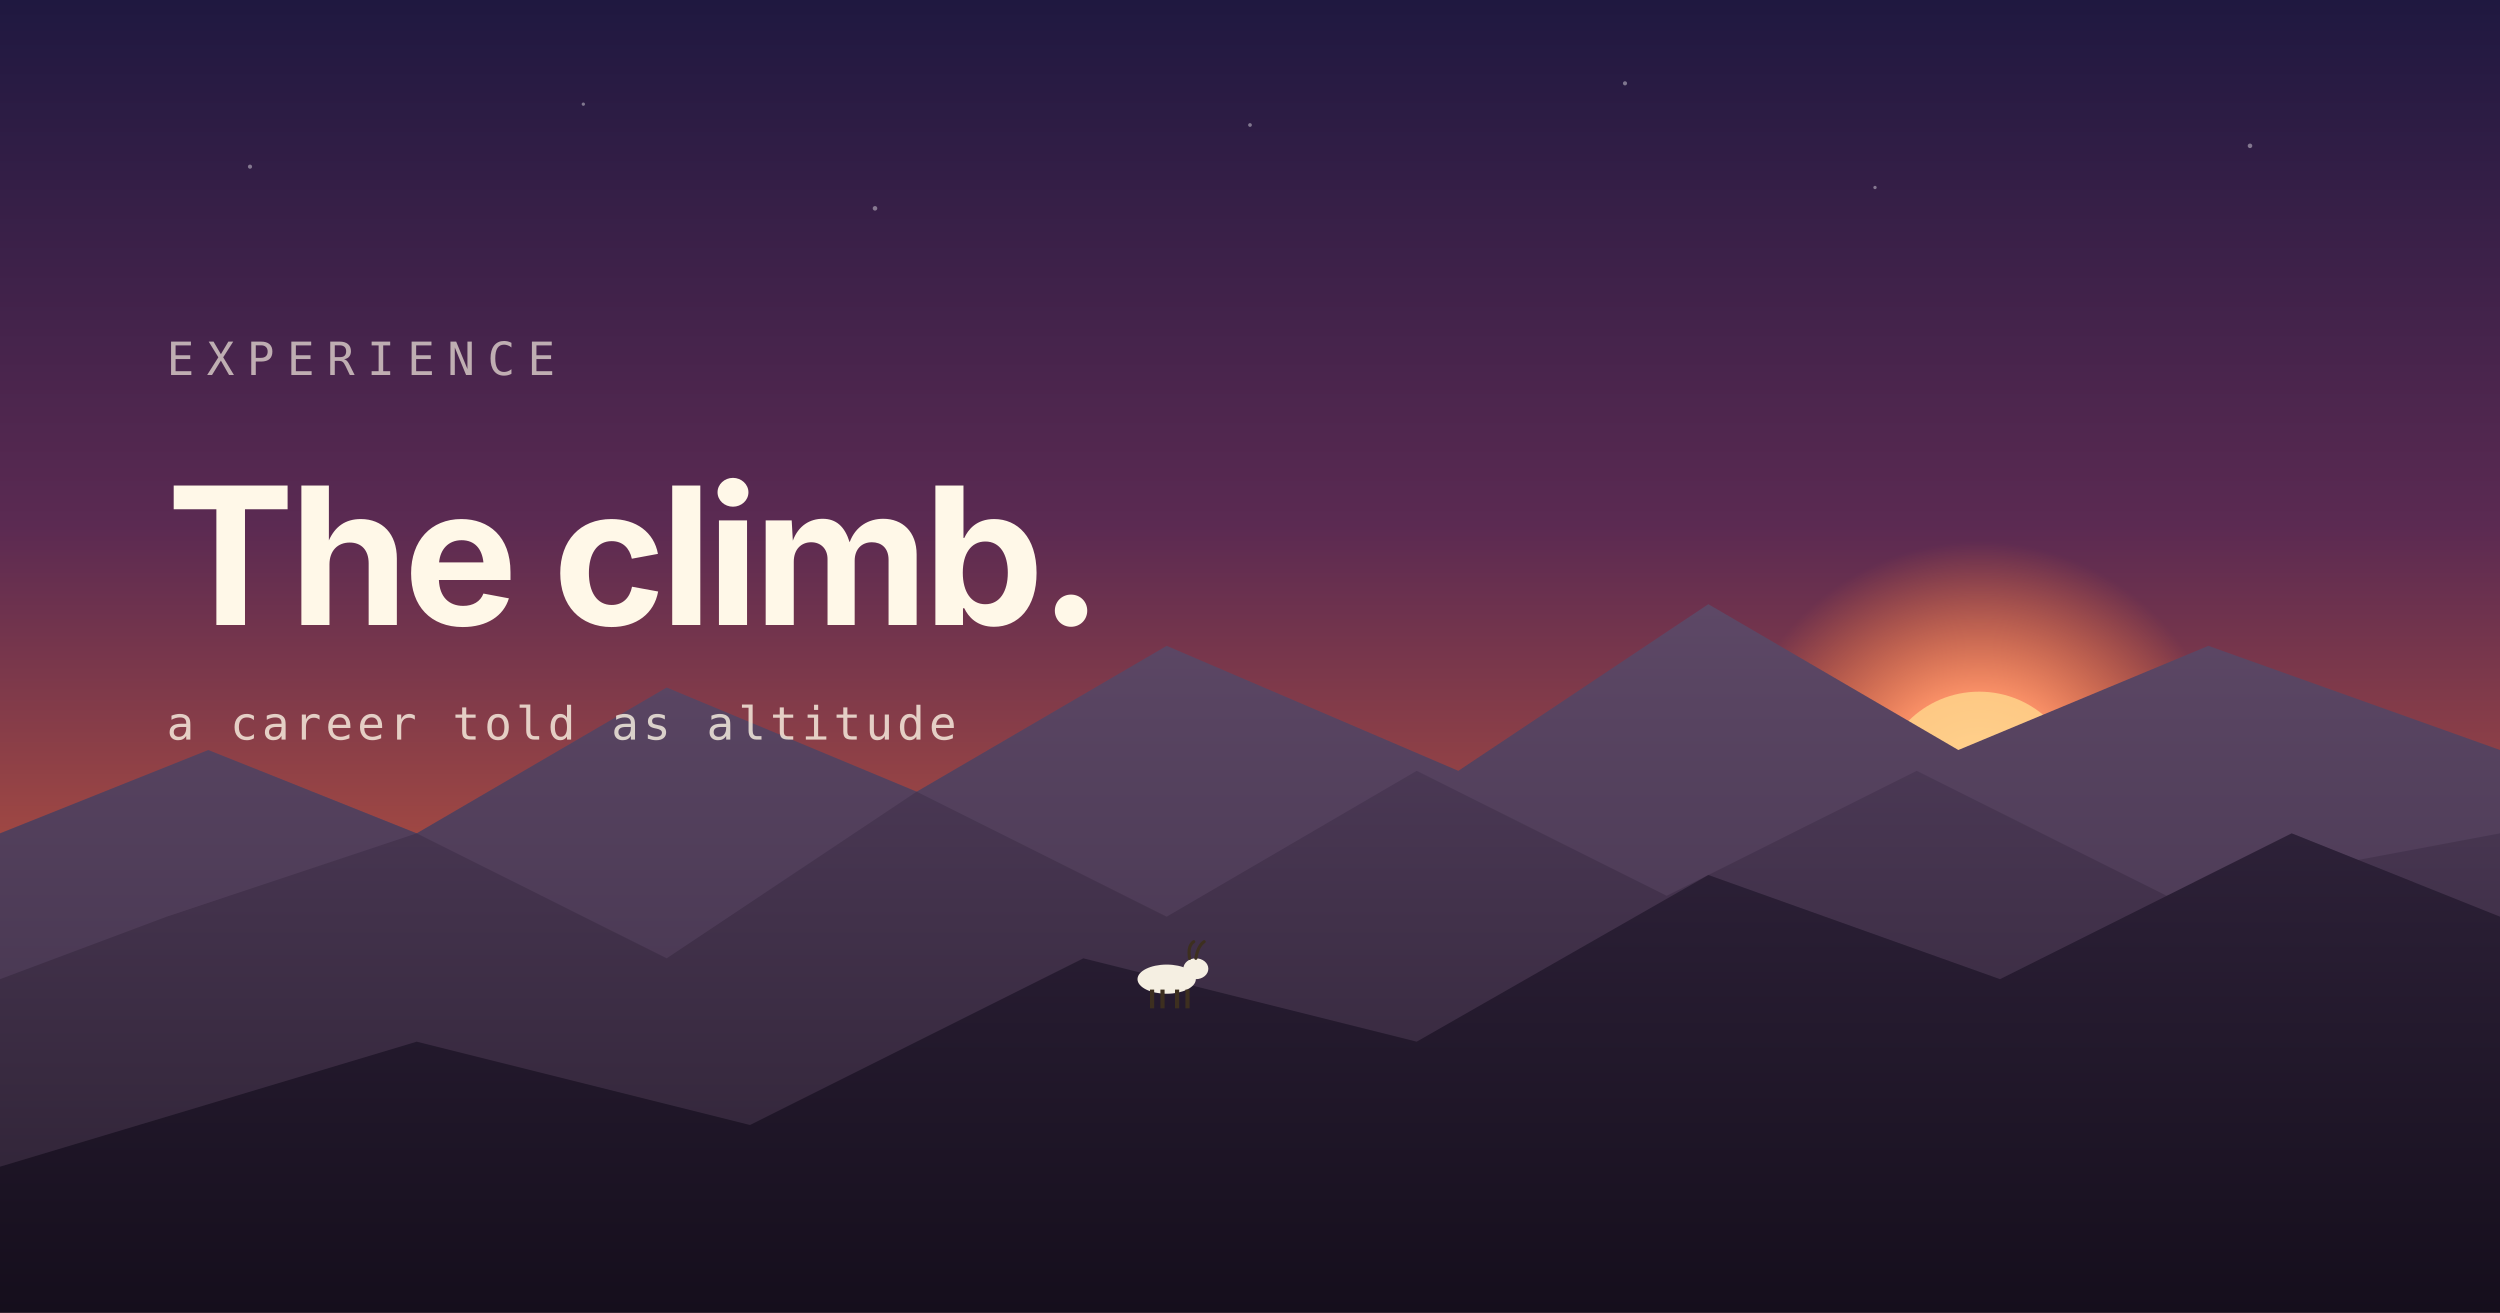
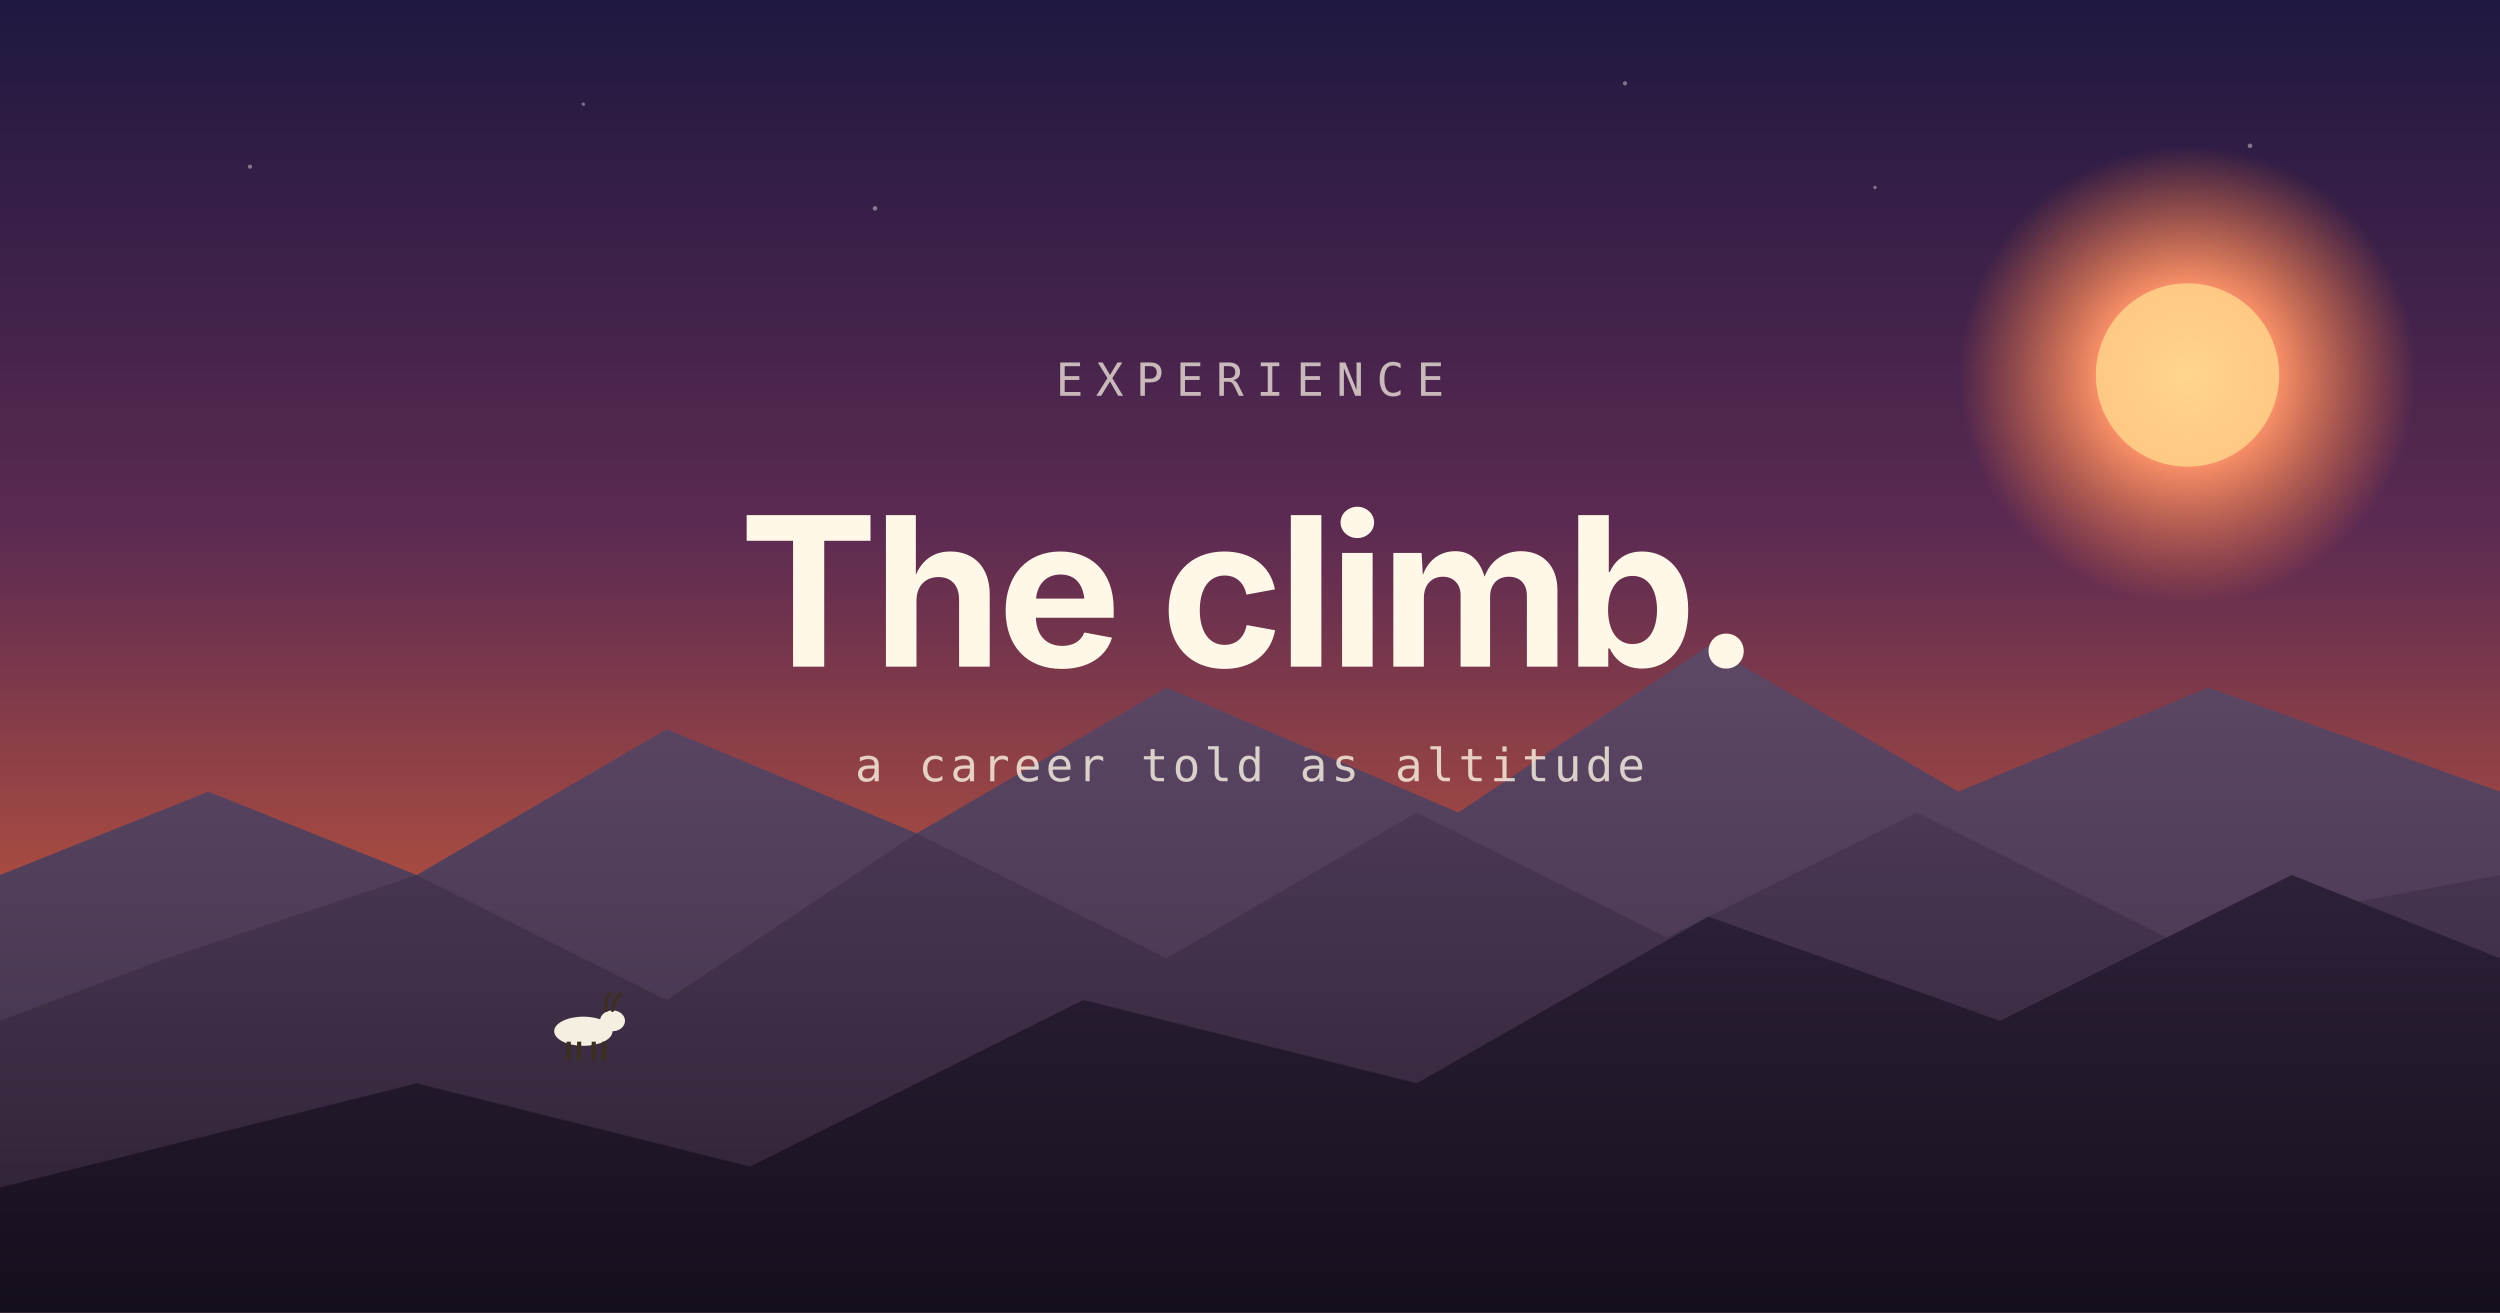
<svg xmlns="http://www.w3.org/2000/svg" viewBox="0 0 1200 630">
  <defs>
    <linearGradient id="exp-sky" x1="0%" y1="0%" x2="0%" y2="100%">
      <stop offset="0%" stop-color="#1f1840" />
      <stop offset="40%" stop-color="#5b2a52" />
      <stop offset="78%" stop-color="#c8593a" />
      <stop offset="100%" stop-color="#e08855" />
    </linearGradient>
    <radialGradient id="exp-sun" cx="50%" cy="50%" r="50%">
      <stop offset="0%" stop-color="#ffe0b0" />
      <stop offset="40%" stop-color="#ff9468" stop-opacity="0.95" />
      <stop offset="100%" stop-color="#ff7a3a" stop-opacity="0" />
    </radialGradient>
    <linearGradient id="far-grad" x1="0%" y1="0%" x2="0%" y2="100%">
      <stop offset="0%" stop-color="#5d4866" />
      <stop offset="100%" stop-color="#3a2c44" />
    </linearGradient>
    <linearGradient id="mid-grad" x1="0%" y1="0%" x2="0%" y2="100%">
      <stop offset="0%" stop-color="#4a3854" />
      <stop offset="100%" stop-color="#2a1f30" />
    </linearGradient>
    <linearGradient id="near-grad" x1="0%" y1="0%" x2="0%" y2="100%">
      <stop offset="0%" stop-color="#2d2138" />
      <stop offset="100%" stop-color="#150e1c" />
    </linearGradient>
  </defs>
  <rect width="1200" height="630" fill="url(#exp-sky)" />
  <g fill="#ffffff" opacity="0.4">
    <circle cx="120" cy="80" r="1" />
    <circle cx="280" cy="50" r="0.8" />
    <circle cx="420" cy="100" r="1.1" />
-     <circle cx="600" cy="60" r="0.9" />
    <circle cx="780" cy="40" r="1" />
    <circle cx="900" cy="90" r="0.8" />
    <circle cx="1080" cy="70" r="1.1" />
  </g>
-   <circle cx="950" cy="380" r="120" fill="url(#exp-sun)" />
-   <circle cx="950" cy="380" r="48" fill="#ffd28a" opacity="0.85" />
-   <polygon fill="url(#far-grad)" points="0,630 0,400 100,360 200,400 320,330 440,380 560,310 700,370 820,290 940,360 1060,310 1200,360 1200,630" />
-   <polygon fill="url(#mid-grad)" points="0,630 0,470 80,440 200,400 320,460 440,380 560,440 680,370 800,430 920,370 1040,430 1200,400 1200,630" />
-   <polygon fill="url(#near-grad)" points="0,630 0,560 200,500 360,540 520,460 680,500 820,420 960,470 1100,400 1200,440 1200,630" />
-   <g transform="translate(560,470)">
+   <circle cx="1050" cy="180" r="110" fill="url(#exp-sun)" />
+   <circle cx="1050" cy="180" r="44" fill="#ffd28a" opacity="0.85" />
+   <polygon fill="url(#far-grad)" points="0,630 0,420 100,380 200,420 320,350 440,400 560,330 700,390 820,310 940,380 1060,330 1200,380 1200,630" />
+   <polygon fill="url(#mid-grad)" points="0,630 0,490 80,460 200,420 320,480 440,400 560,460 680,390 800,450 920,390 1040,450 1200,420 1200,630" />
+   <polygon fill="url(#near-grad)" points="0,630 0,570 200,520 360,560 520,480 680,520 820,440 960,490 1100,420 1200,460 1200,630" />
+   <g transform="translate(280,495)">
    <ellipse cx="0" cy="0" rx="14" ry="7" fill="#f5efe2" />
    <ellipse cx="14" cy="-5" rx="6" ry="5" fill="#f5efe2" />
    <path d="M11 -10 Q10 -16 13 -18" stroke="#3d2f1f" stroke-width="1.5" stroke-linecap="round" fill="none" />
    <path d="M14 -10 Q15 -16 18 -18" stroke="#3d2f1f" stroke-width="1.5" stroke-linecap="round" fill="none" />
    <rect x="-8" y="5" width="2" height="9" fill="#3d2f1f" />
    <rect x="-3" y="5" width="2" height="9" fill="#3d2f1f" />
    <rect x="4" y="5" width="2" height="9" fill="#3d2f1f" />
    <rect x="9" y="5" width="2" height="9" fill="#3d2f1f" />
  </g>
-   <g font-family="Inter, system-ui, -apple-system, sans-serif" fill="#fff8e8">
-     <text x="80" y="180" font-family="ui-monospace, SFMono-Regular, monospace" font-size="22" letter-spacing="6" opacity="0.65">EXPERIENCE</text>
-     <text x="80" y="300" font-size="92" font-weight="700" letter-spacing="-2.5">The climb.</text>
-     <text x="80" y="355" font-family="ui-monospace, SFMono-Regular, monospace" font-size="22" opacity="0.78" letter-spacing="2">a career told as altitude</text>
+   <g font-family="Inter, system-ui, -apple-system, sans-serif" fill="#fff8e8" text-anchor="middle">
+     <text x="600" y="190" font-family="ui-monospace, SFMono-Regular, monospace" font-size="22" letter-spacing="6" opacity="0.7">EXPERIENCE</text>
+     <text x="600" y="320" font-size="100" font-weight="700" letter-spacing="-2.5">The climb.</text>
+     <text x="600" y="375" font-family="ui-monospace, SFMono-Regular, monospace" font-size="22" opacity="0.78" letter-spacing="2">a career told as altitude</text>
  </g>
</svg>
